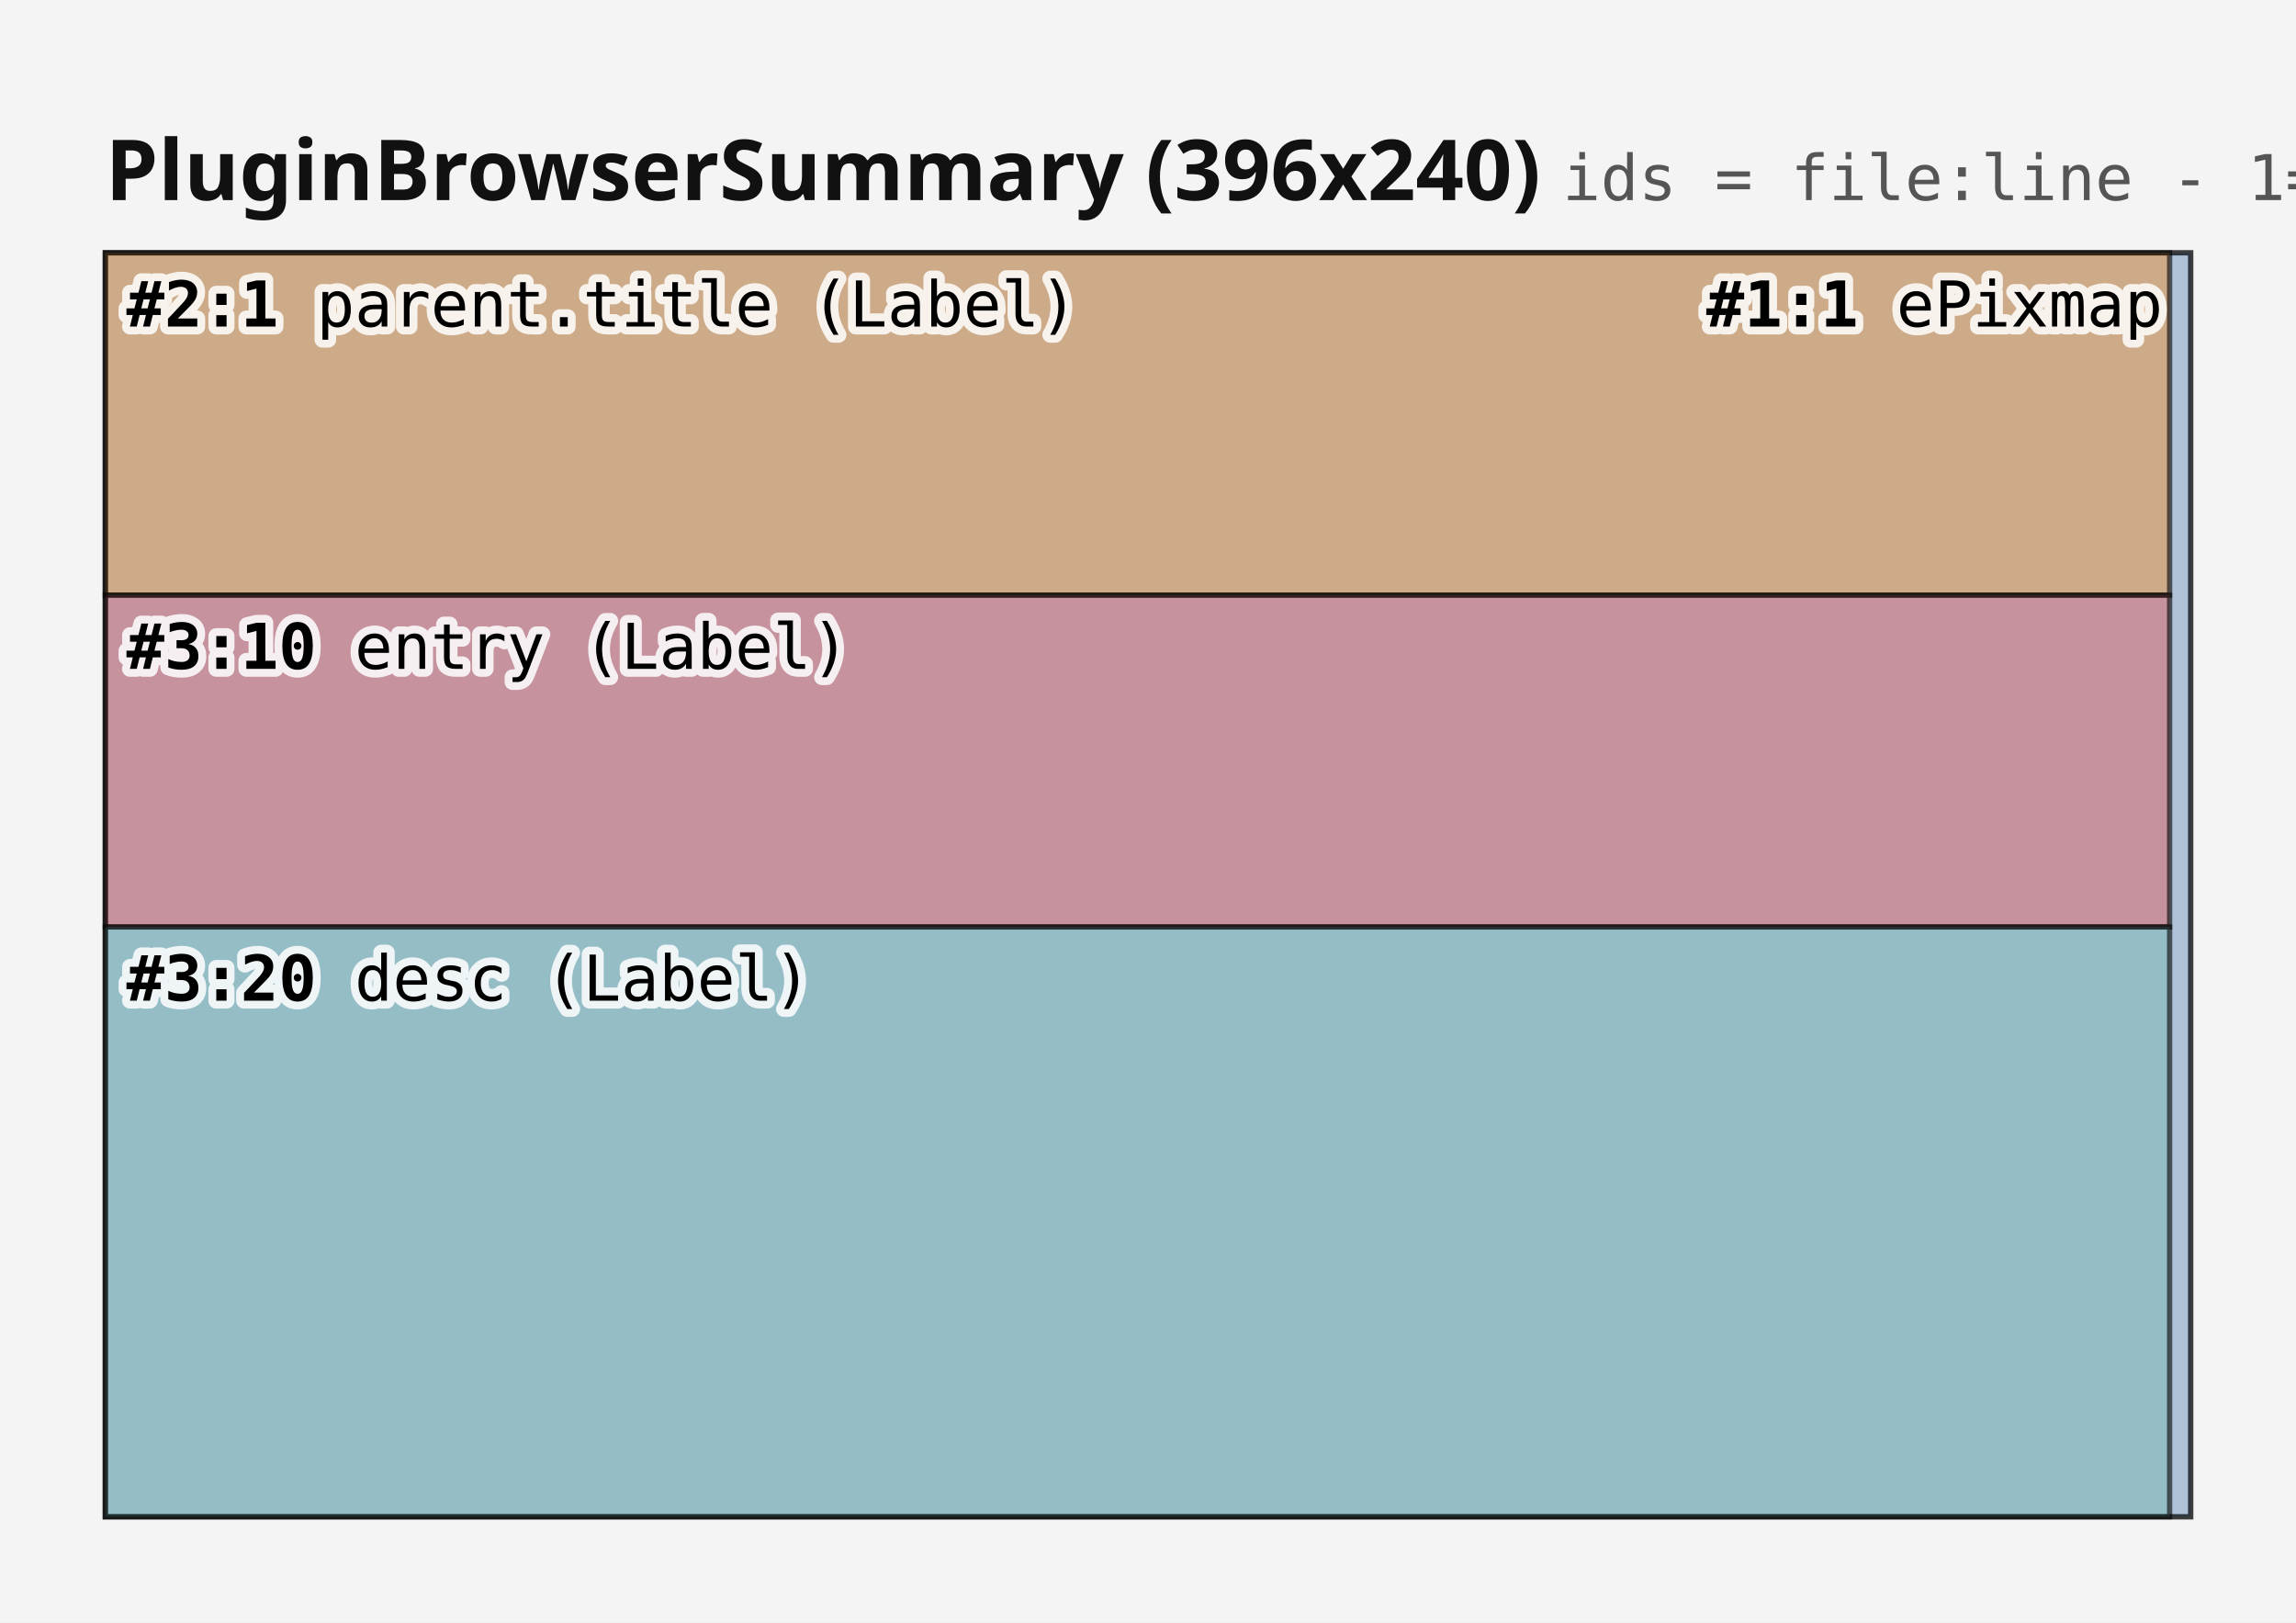
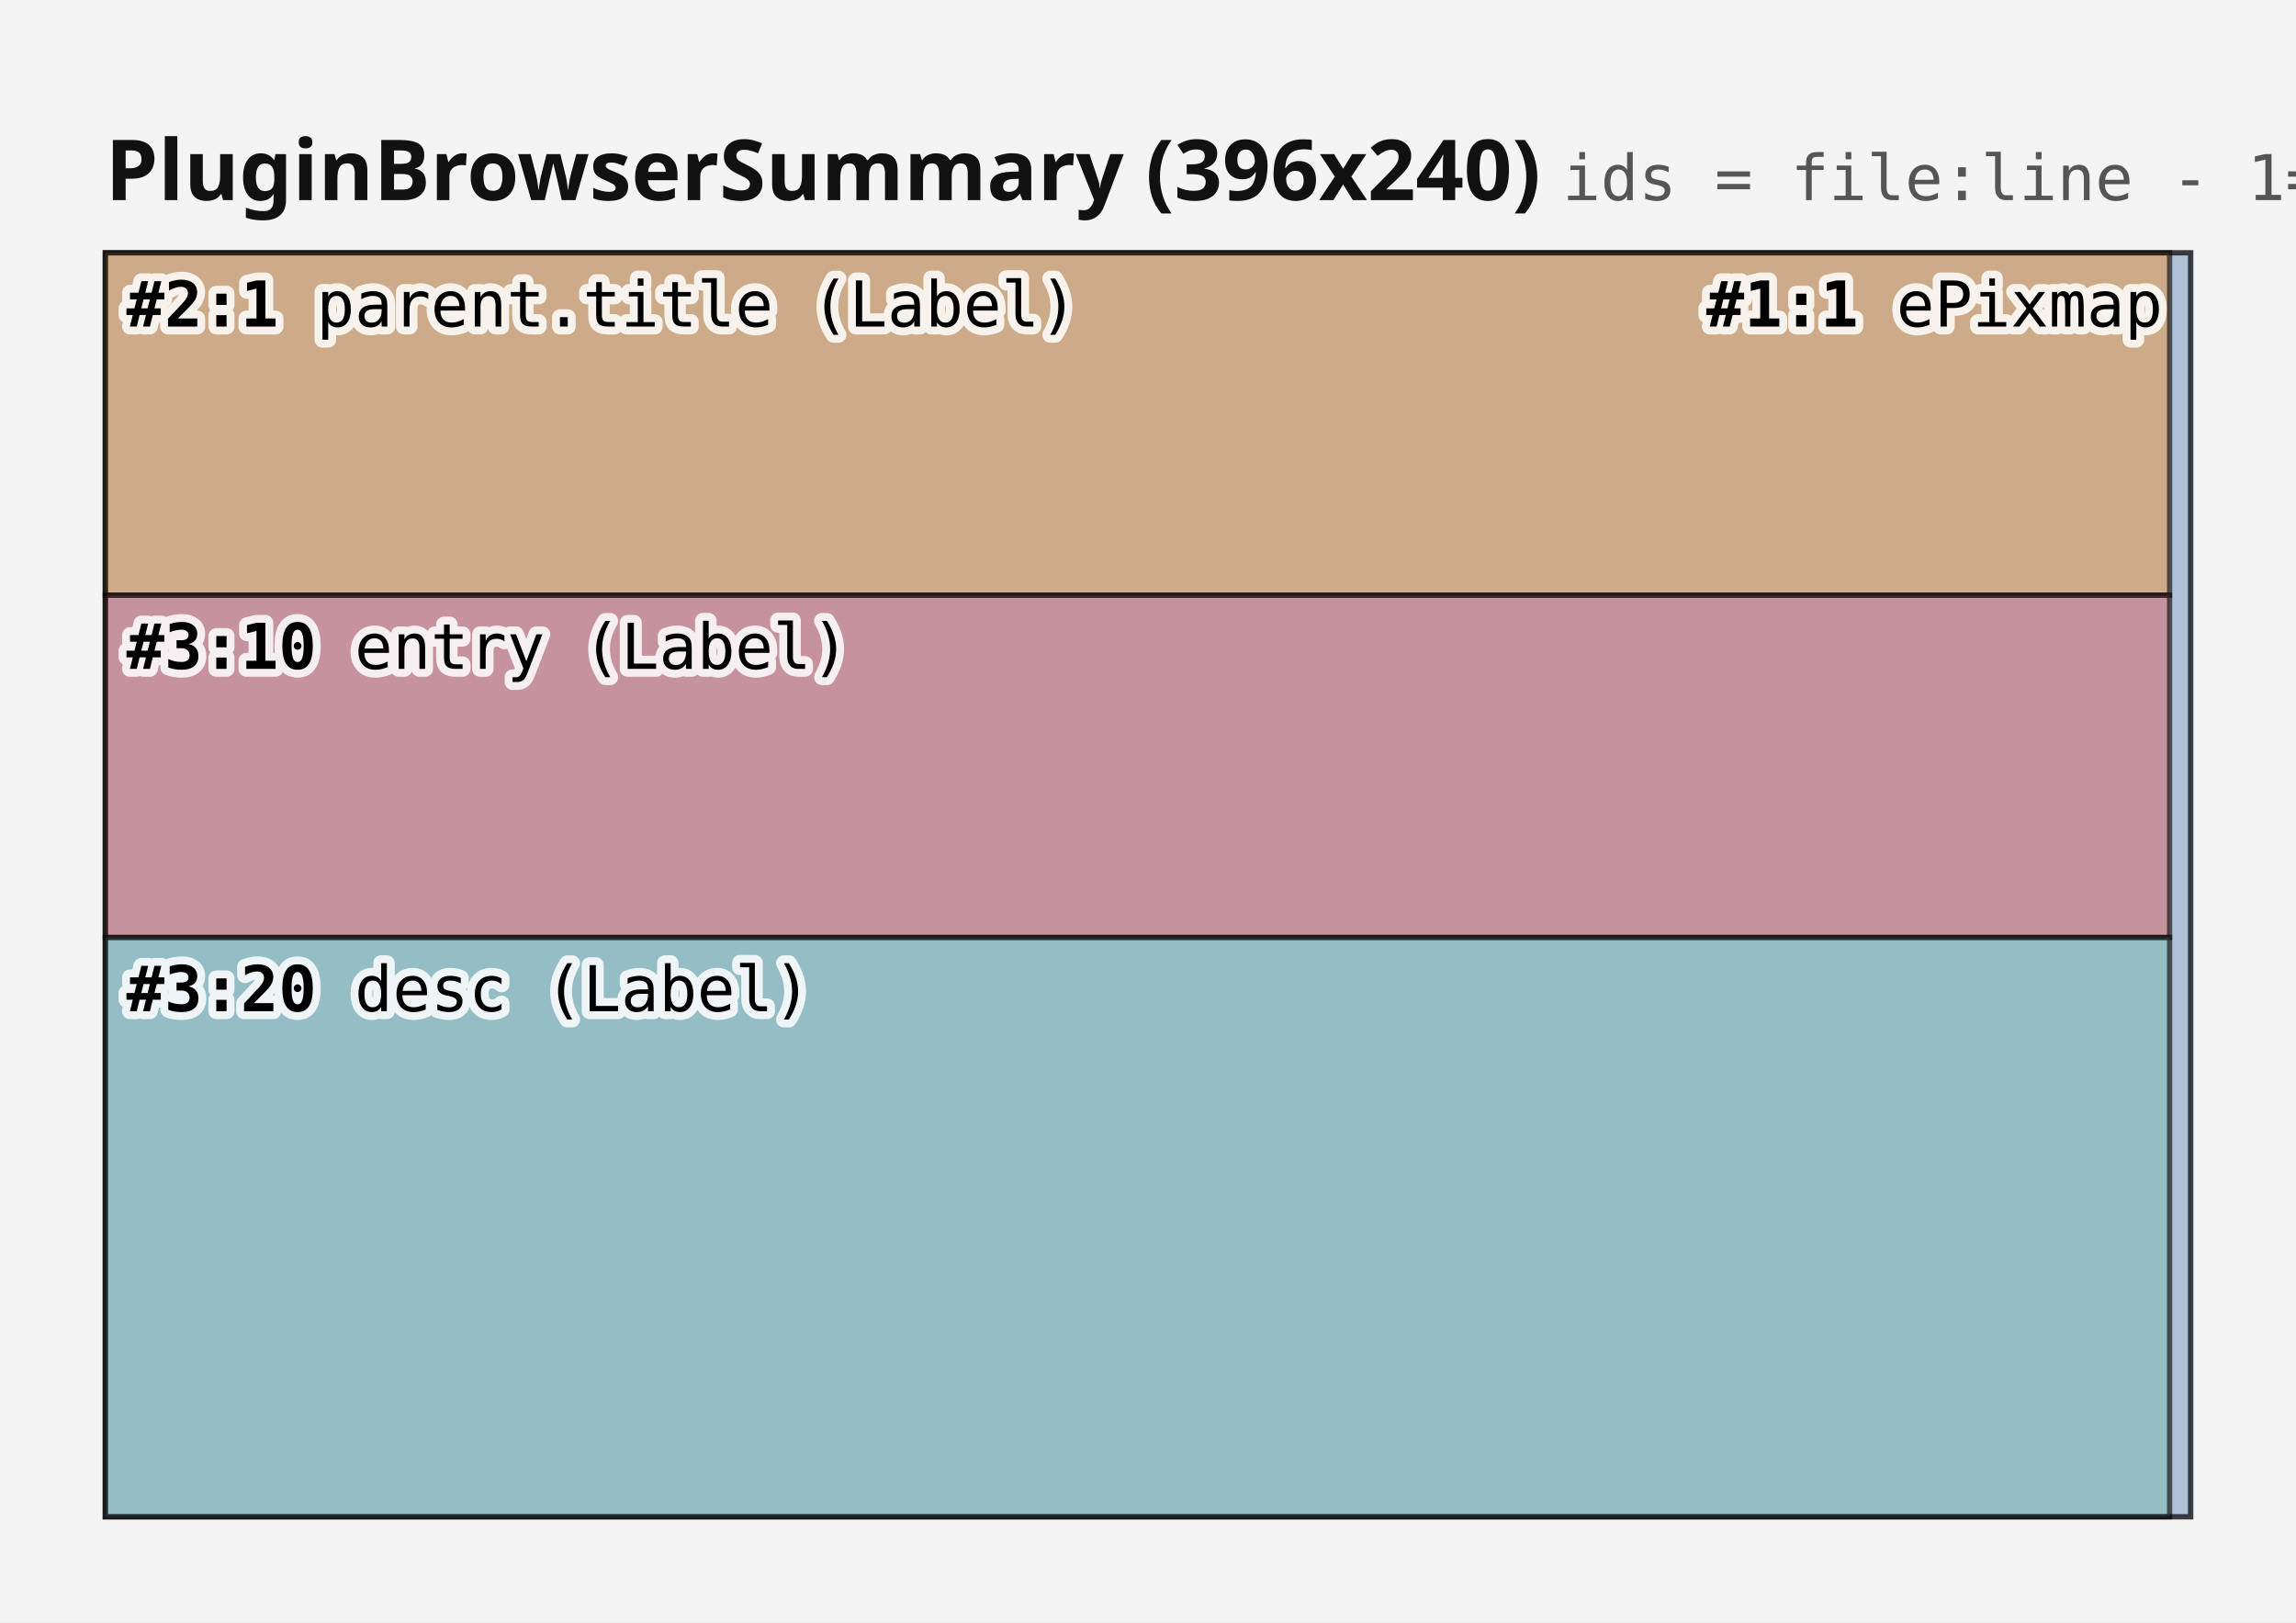
<svg xmlns="http://www.w3.org/2000/svg" width="436" height="308" viewBox="0 0 436 308">
  <rect x="0" y="0" width="436" height="308" fill="#f4f4f4" />
  <text x="20" y="38" font-family="sans-serif" font-size="16" font-weight="bold" fill="#111111">PluginBrowserSummary (396x240) <tspan font-family="monospace" font-size="12" font-weight="normal" fill="#555555">ids = file:line - 1=screenpart_LCDBackground.ymlinc  2=screenpart_LCDTitle.ymlinc  3=screen_PluginBrowserSummary.ymlinc</tspan>
  </text>
  <g data-screen="0" transform="translate(20,48)">
    <rect x="0" y="0" width="396" height="240" fill="#ffffff" stroke="#999999" stroke-width="1" />
    <rect data-ref="0:0" data-src="screenpart_LCDBackground.ymlinc:1" x="0" y="0" width="396" height="240" fill="#4e79a7" fill-opacity="0.45" stroke="#000000" stroke-opacity="0.6" stroke-width="1" />
    <rect data-ref="0:1" data-src="screenpart_LCDTitle.ymlinc:1" x="0" y="0" width="392" height="65" fill="#f28e2b" fill-opacity="0.45" stroke="#000000" stroke-opacity="0.6" stroke-width="1" />
-     <rect data-ref="0:2" data-src="screen_PluginBrowserSummary.ymlinc:10" x="0" y="65" width="392" height="63" fill="#e15759" fill-opacity="0.45" stroke="#000000" stroke-opacity="0.6" stroke-width="1" />
-     <rect data-ref="0:3" data-src="screen_PluginBrowserSummary.ymlinc:20" x="0" y="128" width="392" height="112" fill="#76b7b2" fill-opacity="0.45" stroke="#000000" stroke-opacity="0.6" stroke-width="1" />
+     <rect data-ref="0:2" data-src="screen_PluginBrowserSummary.ymlinc:10" x="0" y="65" width="392" height="65" fill="#e15759" fill-opacity="0.45" stroke="#000000" stroke-opacity="0.6" stroke-width="1" />
+     <rect data-ref="0:3" data-src="screen_PluginBrowserSummary.ymlinc:20" x="0" y="130" width="392" height="110" fill="#76b7b2" fill-opacity="0.45" stroke="#000000" stroke-opacity="0.6" stroke-width="1" />
    <g pointer-events="none" font-family="monospace" font-size="12" fill="#000000" stroke="#ffffff" stroke-width="3" stroke-opacity="0.85" stroke-linejoin="round" paint-order="stroke">
      <text x="304" y="14">
        <tspan font-weight="bold">#1:1</tspan> ePixmap</text>
      <text x="4" y="14">
        <tspan font-weight="bold">#2:1</tspan> parent.title (Label)</text>
      <text x="4" y="79">
        <tspan font-weight="bold">#3:10</tspan> entry (Label)</text>
-       <text x="4" y="142">
+       <text x="4" y="144">
        <tspan font-weight="bold">#3:20</tspan> desc (Label)</text>
    </g>
  </g>
</svg>
